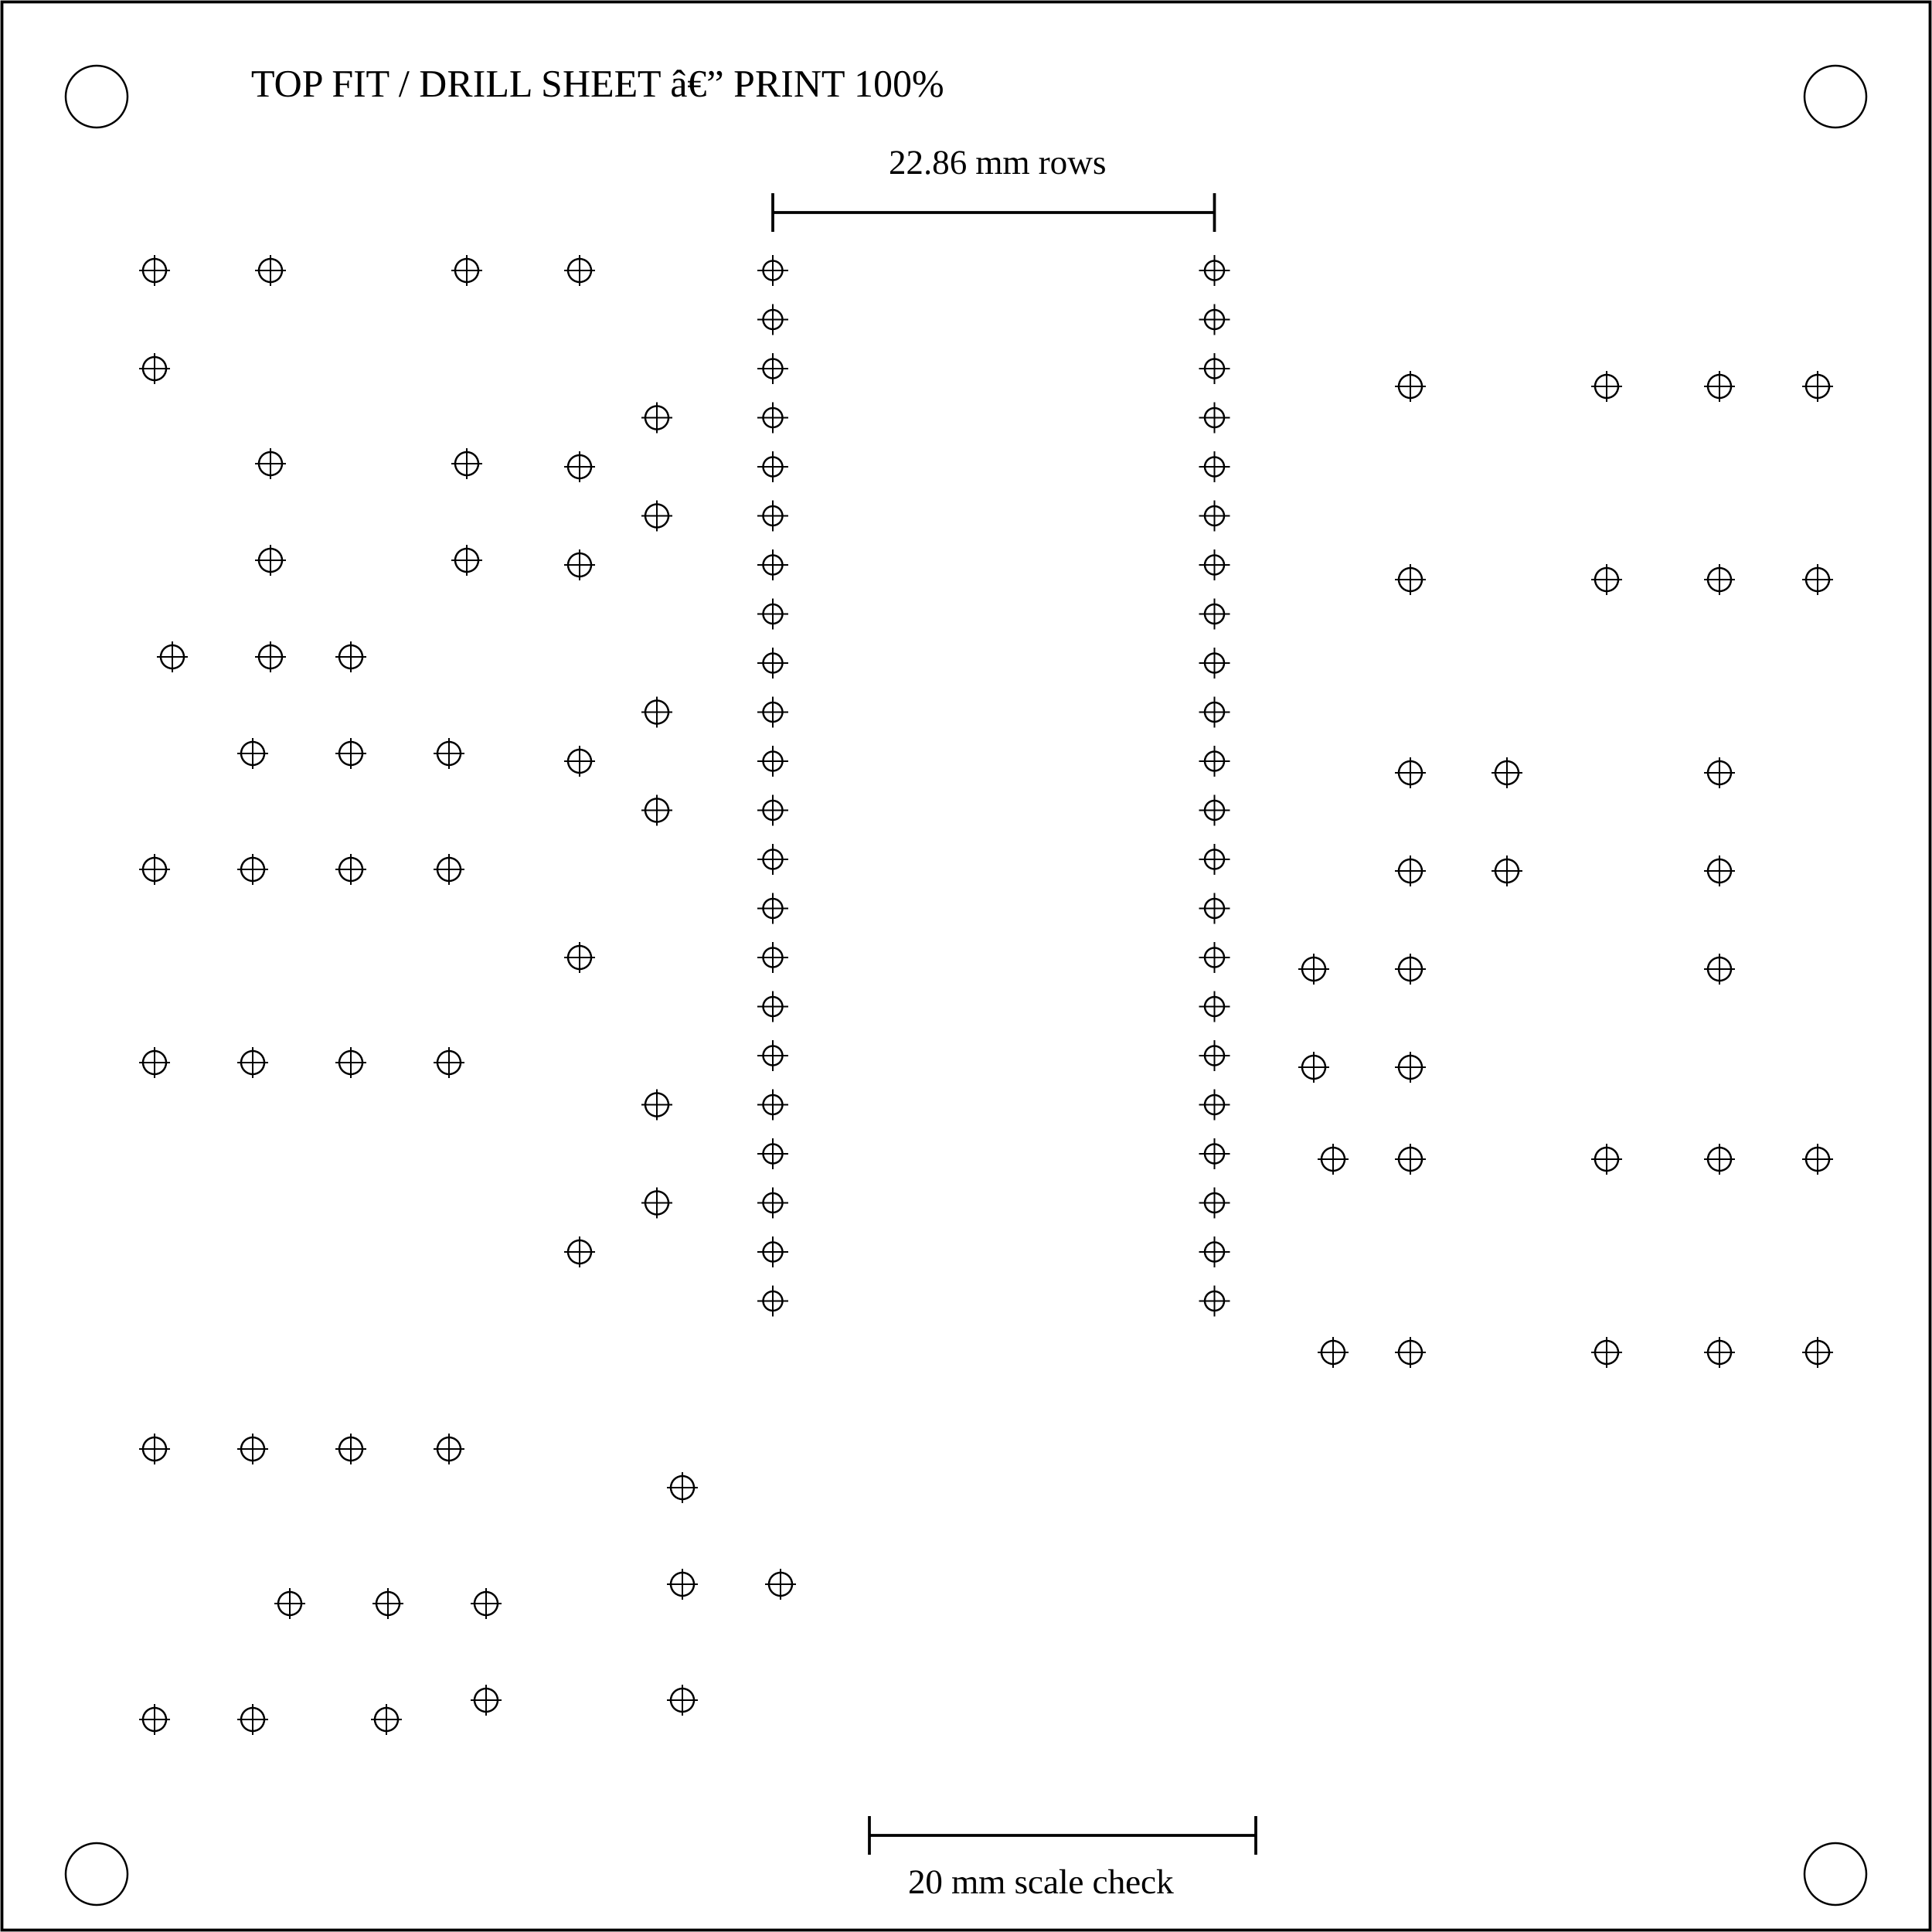
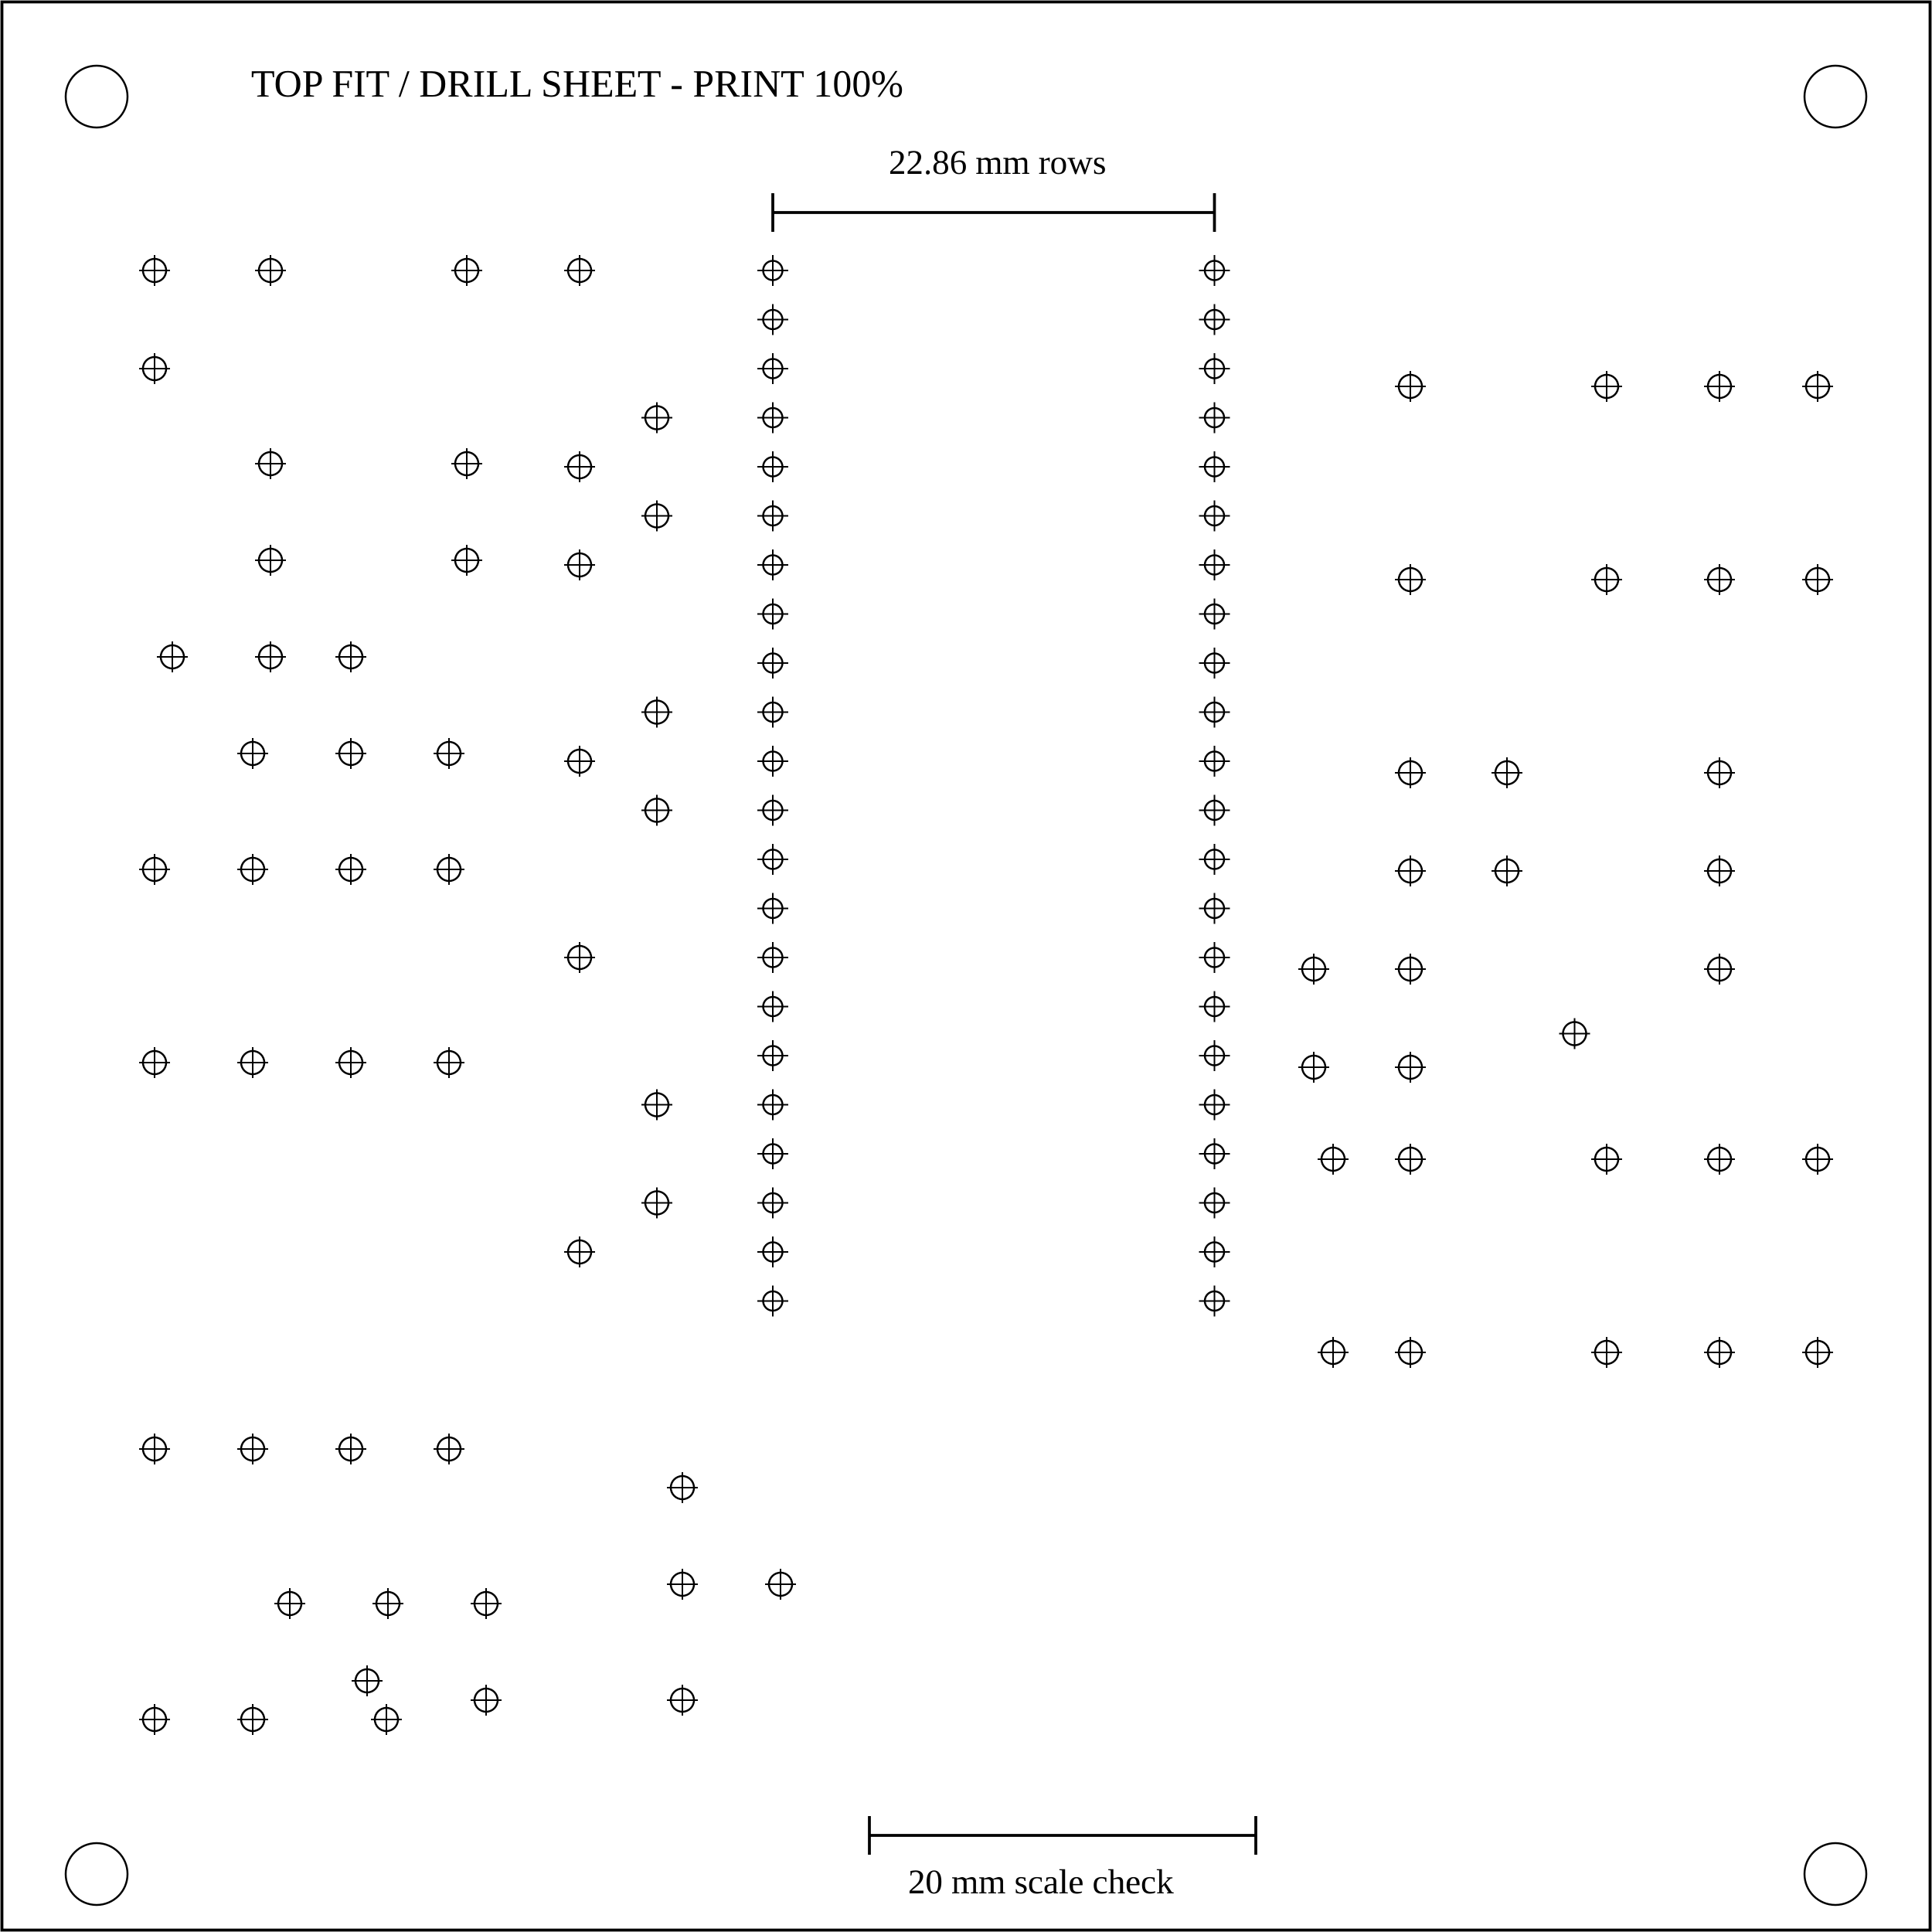
<svg xmlns="http://www.w3.org/2000/svg" width="100mm" height="100mm" viewBox="0 0 100 100">
  <rect x=".1" y=".1" width="99.8" height="99.8" fill="white" stroke="black" stroke-width=".15" />
  <circle cx="40" cy="14.0" r="0.5" fill="none" stroke="black" stroke-width=".1" />
  <path d="M39.2,14.0h1.6 M40,13.2v1.6" stroke="black" stroke-width=".08" />
  <circle cx="40" cy="16.54" r="0.5" fill="none" stroke="black" stroke-width=".1" />
  <path d="M39.2,16.54h1.6 M40,15.74v1.6" stroke="black" stroke-width=".08" />
  <circle cx="40" cy="19.08" r="0.5" fill="none" stroke="black" stroke-width=".1" />
  <path d="M39.2,19.08h1.6 M40,18.28v1.6" stroke="black" stroke-width=".08" />
  <circle cx="40" cy="21.62" r="0.5" fill="none" stroke="black" stroke-width=".1" />
  <path d="M39.2,21.62h1.6 M40,20.82v1.6" stroke="black" stroke-width=".08" />
  <circle cx="40" cy="24.16" r="0.5" fill="none" stroke="black" stroke-width=".1" />
  <path d="M39.2,24.16h1.6 M40,23.36v1.6" stroke="black" stroke-width=".08" />
  <circle cx="40" cy="26.7" r="0.5" fill="none" stroke="black" stroke-width=".1" />
  <path d="M39.2,26.7h1.6 M40,25.9v1.6" stroke="black" stroke-width=".08" />
  <circle cx="40" cy="29.24" r="0.5" fill="none" stroke="black" stroke-width=".1" />
  <path d="M39.2,29.24h1.6 M40,28.44v1.6" stroke="black" stroke-width=".08" />
  <circle cx="40" cy="31.78" r="0.5" fill="none" stroke="black" stroke-width=".1" />
  <path d="M39.2,31.78h1.6 M40,30.98v1.6" stroke="black" stroke-width=".08" />
  <circle cx="40" cy="34.32" r="0.5" fill="none" stroke="black" stroke-width=".1" />
  <path d="M39.2,34.32h1.6 M40,33.52v1.6" stroke="black" stroke-width=".08" />
  <circle cx="40" cy="36.86" r="0.5" fill="none" stroke="black" stroke-width=".1" />
  <path d="M39.2,36.86h1.6 M40,36.06v1.6" stroke="black" stroke-width=".08" />
  <circle cx="40" cy="39.4" r="0.5" fill="none" stroke="black" stroke-width=".1" />
  <path d="M39.2,39.4h1.6 M40,38.6v1.6" stroke="black" stroke-width=".08" />
  <circle cx="40" cy="41.94" r="0.5" fill="none" stroke="black" stroke-width=".1" />
  <path d="M39.2,41.94h1.6 M40,41.14v1.6" stroke="black" stroke-width=".08" />
  <circle cx="40" cy="44.48" r="0.5" fill="none" stroke="black" stroke-width=".1" />
  <path d="M39.2,44.48h1.6 M40,43.68v1.6" stroke="black" stroke-width=".08" />
  <circle cx="40" cy="47.02" r="0.5" fill="none" stroke="black" stroke-width=".1" />
  <path d="M39.2,47.02h1.6 M40,46.22v1.6" stroke="black" stroke-width=".08" />
  <circle cx="40" cy="49.56" r="0.5" fill="none" stroke="black" stroke-width=".1" />
  <path d="M39.2,49.56h1.6 M40,48.76v1.6" stroke="black" stroke-width=".08" />
  <circle cx="40" cy="52.1" r="0.5" fill="none" stroke="black" stroke-width=".1" />
  <path d="M39.2,52.1h1.6 M40,51.3v1.6" stroke="black" stroke-width=".08" />
  <circle cx="40" cy="54.64" r="0.5" fill="none" stroke="black" stroke-width=".1" />
  <path d="M39.2,54.64h1.6 M40,53.84v1.6" stroke="black" stroke-width=".08" />
  <circle cx="40" cy="57.18" r="0.5" fill="none" stroke="black" stroke-width=".1" />
  <path d="M39.2,57.18h1.6 M40,56.38v1.6" stroke="black" stroke-width=".08" />
  <circle cx="40" cy="59.72" r="0.5" fill="none" stroke="black" stroke-width=".1" />
  <path d="M39.2,59.72h1.6 M40,58.92v1.6" stroke="black" stroke-width=".08" />
  <circle cx="40" cy="62.26" r="0.5" fill="none" stroke="black" stroke-width=".1" />
  <path d="M39.2,62.26h1.6 M40,61.46v1.6" stroke="black" stroke-width=".08" />
  <circle cx="40" cy="64.8" r="0.5" fill="none" stroke="black" stroke-width=".1" />
  <path d="M39.2,64.8h1.6 M40,64.0v1.6" stroke="black" stroke-width=".08" />
  <circle cx="40" cy="67.34" r="0.5" fill="none" stroke="black" stroke-width=".1" />
  <path d="M39.2,67.34h1.6 M40,66.54v1.6" stroke="black" stroke-width=".08" />
  <circle cx="62.86" cy="14.0" r="0.5" fill="none" stroke="black" stroke-width=".1" />
  <path d="M62.06,14.0h1.6 M62.86,13.2v1.6" stroke="black" stroke-width=".08" />
  <circle cx="62.86" cy="16.54" r="0.5" fill="none" stroke="black" stroke-width=".1" />
  <path d="M62.06,16.54h1.6 M62.86,15.74v1.6" stroke="black" stroke-width=".08" />
  <circle cx="62.86" cy="19.08" r="0.5" fill="none" stroke="black" stroke-width=".1" />
  <path d="M62.06,19.08h1.6 M62.86,18.28v1.6" stroke="black" stroke-width=".08" />
  <circle cx="62.86" cy="21.62" r="0.5" fill="none" stroke="black" stroke-width=".1" />
  <path d="M62.06,21.62h1.6 M62.86,20.82v1.6" stroke="black" stroke-width=".08" />
  <circle cx="62.86" cy="24.16" r="0.5" fill="none" stroke="black" stroke-width=".1" />
  <path d="M62.06,24.16h1.6 M62.86,23.36v1.6" stroke="black" stroke-width=".08" />
  <circle cx="62.86" cy="26.7" r="0.5" fill="none" stroke="black" stroke-width=".1" />
  <path d="M62.06,26.7h1.6 M62.86,25.9v1.6" stroke="black" stroke-width=".08" />
  <circle cx="62.86" cy="29.24" r="0.5" fill="none" stroke="black" stroke-width=".1" />
  <path d="M62.06,29.24h1.6 M62.86,28.44v1.6" stroke="black" stroke-width=".08" />
  <circle cx="62.86" cy="31.78" r="0.5" fill="none" stroke="black" stroke-width=".1" />
  <path d="M62.06,31.78h1.6 M62.86,30.98v1.6" stroke="black" stroke-width=".08" />
  <circle cx="62.86" cy="34.32" r="0.5" fill="none" stroke="black" stroke-width=".1" />
  <path d="M62.06,34.32h1.6 M62.86,33.52v1.6" stroke="black" stroke-width=".08" />
  <circle cx="62.86" cy="36.86" r="0.5" fill="none" stroke="black" stroke-width=".1" />
  <path d="M62.06,36.86h1.6 M62.86,36.06v1.6" stroke="black" stroke-width=".08" />
  <circle cx="62.86" cy="39.4" r="0.5" fill="none" stroke="black" stroke-width=".1" />
  <path d="M62.06,39.4h1.6 M62.86,38.6v1.6" stroke="black" stroke-width=".08" />
  <circle cx="62.86" cy="41.94" r="0.5" fill="none" stroke="black" stroke-width=".1" />
  <path d="M62.06,41.94h1.6 M62.86,41.14v1.6" stroke="black" stroke-width=".08" />
  <circle cx="62.86" cy="44.48" r="0.5" fill="none" stroke="black" stroke-width=".1" />
  <path d="M62.06,44.48h1.6 M62.86,43.68v1.6" stroke="black" stroke-width=".08" />
  <circle cx="62.86" cy="47.02" r="0.5" fill="none" stroke="black" stroke-width=".1" />
  <path d="M62.06,47.02h1.6 M62.86,46.22v1.6" stroke="black" stroke-width=".08" />
  <circle cx="62.86" cy="49.56" r="0.5" fill="none" stroke="black" stroke-width=".1" />
  <path d="M62.06,49.56h1.6 M62.86,48.76v1.6" stroke="black" stroke-width=".08" />
  <circle cx="62.86" cy="52.1" r="0.5" fill="none" stroke="black" stroke-width=".1" />
  <path d="M62.06,52.1h1.6 M62.86,51.3v1.6" stroke="black" stroke-width=".08" />
  <circle cx="62.86" cy="54.64" r="0.5" fill="none" stroke="black" stroke-width=".1" />
  <path d="M62.06,54.64h1.6 M62.86,53.84v1.6" stroke="black" stroke-width=".08" />
  <circle cx="62.86" cy="57.18" r="0.5" fill="none" stroke="black" stroke-width=".1" />
  <path d="M62.06,57.18h1.6 M62.86,56.38v1.6" stroke="black" stroke-width=".08" />
  <circle cx="62.86" cy="59.72" r="0.5" fill="none" stroke="black" stroke-width=".1" />
  <path d="M62.06,59.72h1.6 M62.86,58.92v1.6" stroke="black" stroke-width=".08" />
  <circle cx="62.86" cy="62.26" r="0.5" fill="none" stroke="black" stroke-width=".1" />
  <path d="M62.06,62.26h1.6 M62.86,61.46v1.6" stroke="black" stroke-width=".08" />
  <circle cx="62.86" cy="64.8" r="0.5" fill="none" stroke="black" stroke-width=".1" />
  <path d="M62.06,64.8h1.6 M62.86,64.0v1.6" stroke="black" stroke-width=".08" />
  <circle cx="62.86" cy="67.34" r="0.5" fill="none" stroke="black" stroke-width=".1" />
  <path d="M62.06,67.34h1.6 M62.86,66.54v1.6" stroke="black" stroke-width=".08" />
  <circle cx="8" cy="89" r="0.6" fill="none" stroke="black" stroke-width=".1" />
  <path d="M7.2,89h1.6 M8,88.2v1.6" stroke="black" stroke-width=".08" />
  <circle cx="13.08" cy="89" r="0.6" fill="none" stroke="black" stroke-width=".1" />
  <path d="M12.28,89h1.6 M13.08,88.2v1.6" stroke="black" stroke-width=".08" />
  <circle cx="8" cy="45" r="0.6" fill="none" stroke="black" stroke-width=".1" />
  <path d="M7.2,45h1.6 M8,44.2v1.6" stroke="black" stroke-width=".08" />
  <circle cx="13.08" cy="45" r="0.6" fill="none" stroke="black" stroke-width=".1" />
  <path d="M12.28,45h1.6 M13.08,44.2v1.6" stroke="black" stroke-width=".08" />
  <circle cx="18.16" cy="45" r="0.6" fill="none" stroke="black" stroke-width=".1" />
  <path d="M17.36,45h1.6 M18.16,44.2v1.6" stroke="black" stroke-width=".08" />
  <circle cx="23.24" cy="45" r="0.6" fill="none" stroke="black" stroke-width=".1" />
  <path d="M22.44,45h1.6 M23.24,44.2v1.6" stroke="black" stroke-width=".08" />
  <circle cx="8" cy="55" r="0.6" fill="none" stroke="black" stroke-width=".1" />
  <path d="M7.2,55h1.6 M8,54.2v1.6" stroke="black" stroke-width=".08" />
  <circle cx="13.08" cy="55" r="0.6" fill="none" stroke="black" stroke-width=".1" />
  <path d="M12.28,55h1.6 M13.08,54.2v1.6" stroke="black" stroke-width=".08" />
  <circle cx="18.16" cy="55" r="0.6" fill="none" stroke="black" stroke-width=".1" />
  <path d="M17.36,55h1.6 M18.16,54.2v1.6" stroke="black" stroke-width=".08" />
  <circle cx="23.24" cy="55" r="0.6" fill="none" stroke="black" stroke-width=".1" />
  <path d="M22.44,55h1.6 M23.24,54.2v1.6" stroke="black" stroke-width=".08" />
  <circle cx="8" cy="75" r="0.6" fill="none" stroke="black" stroke-width=".1" />
  <path d="M7.2,75h1.6 M8,74.2v1.6" stroke="black" stroke-width=".08" />
  <circle cx="13.08" cy="75" r="0.6" fill="none" stroke="black" stroke-width=".1" />
  <path d="M12.28,75h1.6 M13.08,74.2v1.6" stroke="black" stroke-width=".08" />
  <circle cx="18.16" cy="75" r="0.6" fill="none" stroke="black" stroke-width=".1" />
  <path d="M17.36,75h1.6 M18.16,74.2v1.6" stroke="black" stroke-width=".08" />
  <circle cx="23.24" cy="75" r="0.6" fill="none" stroke="black" stroke-width=".1" />
  <path d="M22.44,75h1.6 M23.24,74.2v1.6" stroke="black" stroke-width=".08" />
  <circle cx="8" cy="14" r="0.6" fill="none" stroke="black" stroke-width=".1" />
  <path d="M7.2,14h1.6 M8,13.2v1.6" stroke="black" stroke-width=".08" />
  <circle cx="8" cy="19.08" r="0.6" fill="none" stroke="black" stroke-width=".1" />
  <path d="M7.2,19.08h1.6 M8,18.28v1.6" stroke="black" stroke-width=".08" />
  <circle cx="14" cy="14" r="0.6" fill="none" stroke="black" stroke-width=".1" />
  <path d="M13.2,14h1.6 M14,13.2v1.6" stroke="black" stroke-width=".08" />
  <circle cx="24.16" cy="14" r="0.6" fill="none" stroke="black" stroke-width=".1" />
  <path d="M23.36,14h1.6 M24.16,13.2v1.6" stroke="black" stroke-width=".08" />
  <circle cx="14" cy="24" r="0.6" fill="none" stroke="black" stroke-width=".1" />
  <path d="M13.2,24h1.6 M14,23.2v1.6" stroke="black" stroke-width=".08" />
  <circle cx="24.16" cy="24" r="0.6" fill="none" stroke="black" stroke-width=".1" />
  <path d="M23.36,24h1.6 M24.16,23.2v1.6" stroke="black" stroke-width=".08" />
  <circle cx="24.16" cy="29" r="0.6" fill="none" stroke="black" stroke-width=".1" />
  <path d="M23.36,29h1.6 M24.16,28.2v1.6" stroke="black" stroke-width=".08" />
  <circle cx="14" cy="29" r="0.6" fill="none" stroke="black" stroke-width=".1" />
  <path d="M13.2,29h1.6 M14,28.2v1.6" stroke="black" stroke-width=".08" />
  <circle cx="14" cy="34" r="0.6" fill="none" stroke="black" stroke-width=".1" />
  <path d="M13.2,34h1.6 M14,33.2v1.6" stroke="black" stroke-width=".08" />
  <circle cx="8.92" cy="34" r="0.6" fill="none" stroke="black" stroke-width=".1" />
  <path d="M8.12,34h1.6 M8.92,33.2v1.6" stroke="black" stroke-width=".08" />
  <circle cx="73" cy="60" r="0.6" fill="none" stroke="black" stroke-width=".1" />
  <path d="M72.2,60h1.6 M73,59.2v1.6" stroke="black" stroke-width=".08" />
  <circle cx="83.16" cy="60" r="0.6" fill="none" stroke="black" stroke-width=".1" />
  <path d="M82.36,60h1.6 M83.16,59.2v1.6" stroke="black" stroke-width=".08" />
  <circle cx="89" cy="60" r="0.6" fill="none" stroke="black" stroke-width=".1" />
  <path d="M88.2,60h1.6 M89,59.2v1.6" stroke="black" stroke-width=".08" />
  <circle cx="94.08" cy="60" r="0.6" fill="none" stroke="black" stroke-width=".1" />
  <path d="M93.28,60h1.6 M94.08,59.2v1.6" stroke="black" stroke-width=".08" />
  <circle cx="73" cy="20" r="0.6" fill="none" stroke="black" stroke-width=".1" />
  <path d="M72.2,20h1.6 M73,19.2v1.6" stroke="black" stroke-width=".08" />
  <circle cx="83.16" cy="20" r="0.6" fill="none" stroke="black" stroke-width=".1" />
  <path d="M82.36,20h1.6 M83.16,19.2v1.6" stroke="black" stroke-width=".08" />
  <circle cx="89" cy="20" r="0.6" fill="none" stroke="black" stroke-width=".1" />
  <path d="M88.2,20h1.6 M89,19.2v1.6" stroke="black" stroke-width=".08" />
  <circle cx="94.08" cy="20" r="0.6" fill="none" stroke="black" stroke-width=".1" />
  <path d="M93.28,20h1.6 M94.08,19.2v1.6" stroke="black" stroke-width=".08" />
  <circle cx="73" cy="30" r="0.6" fill="none" stroke="black" stroke-width=".1" />
  <path d="M72.2,30h1.6 M73,29.2v1.6" stroke="black" stroke-width=".08" />
  <circle cx="83.16" cy="30" r="0.6" fill="none" stroke="black" stroke-width=".1" />
  <path d="M82.36,30h1.6 M83.16,29.2v1.6" stroke="black" stroke-width=".08" />
  <circle cx="89" cy="30" r="0.6" fill="none" stroke="black" stroke-width=".1" />
  <path d="M88.2,30h1.6 M89,29.2v1.6" stroke="black" stroke-width=".08" />
  <circle cx="94.08" cy="30" r="0.6" fill="none" stroke="black" stroke-width=".1" />
  <path d="M93.28,30h1.6 M94.08,29.2v1.6" stroke="black" stroke-width=".08" />
  <circle cx="73" cy="70" r="0.6" fill="none" stroke="black" stroke-width=".1" />
  <path d="M72.2,70h1.6 M73,69.2v1.6" stroke="black" stroke-width=".08" />
  <circle cx="83.16" cy="70" r="0.6" fill="none" stroke="black" stroke-width=".1" />
  <path d="M82.36,70h1.6 M83.16,69.2v1.6" stroke="black" stroke-width=".08" />
  <circle cx="89" cy="70" r="0.6" fill="none" stroke="black" stroke-width=".1" />
  <path d="M88.2,70h1.6 M89,69.2v1.6" stroke="black" stroke-width=".08" />
  <circle cx="94.08" cy="70" r="0.6" fill="none" stroke="black" stroke-width=".1" />
  <path d="M93.28,70h1.6 M94.08,69.2v1.6" stroke="black" stroke-width=".08" />
  <circle cx="89" cy="40" r="0.6" fill="none" stroke="black" stroke-width=".1" />
  <path d="M88.2,40h1.6 M89,39.2v1.6" stroke="black" stroke-width=".08" />
  <circle cx="89" cy="45.08" r="0.6" fill="none" stroke="black" stroke-width=".1" />
  <path d="M88.2,45.08h1.6 M89,44.28v1.6" stroke="black" stroke-width=".08" />
  <circle cx="89" cy="50.16" r="0.6" fill="none" stroke="black" stroke-width=".1" />
  <path d="M88.2,50.16h1.6 M89,49.36v1.6" stroke="black" stroke-width=".08" />
  <circle cx="73" cy="40" r="0.6" fill="none" stroke="black" stroke-width=".1" />
  <path d="M72.2,40h1.6 M73,39.2v1.6" stroke="black" stroke-width=".08" />
  <circle cx="73" cy="45.08" r="0.6" fill="none" stroke="black" stroke-width=".1" />
  <path d="M72.2,45.08h1.6 M73,44.28v1.6" stroke="black" stroke-width=".08" />
  <circle cx="73" cy="50.16" r="0.6" fill="none" stroke="black" stroke-width=".1" />
  <path d="M72.2,50.16h1.6 M73,49.36v1.6" stroke="black" stroke-width=".08" />
  <circle cx="73" cy="55.24" r="0.6" fill="none" stroke="black" stroke-width=".1" />
  <path d="M72.2,55.24h1.6 M73,54.44v1.6" stroke="black" stroke-width=".08" />
  <circle cx="15" cy="83" r="0.6" fill="none" stroke="black" stroke-width=".1" />
  <path d="M14.2,83h1.6 M15,82.2v1.6" stroke="black" stroke-width=".08" />
  <circle cx="20.08" cy="83" r="0.6" fill="none" stroke="black" stroke-width=".1" />
  <path d="M19.28,83h1.6 M20.08,82.2v1.6" stroke="black" stroke-width=".08" />
  <circle cx="25.16" cy="83" r="0.6" fill="none" stroke="black" stroke-width=".1" />
  <path d="M24.36,83h1.6 M25.16,82.2v1.6" stroke="black" stroke-width=".08" />
  <circle cx="25.16" cy="88" r="0.6" fill="none" stroke="black" stroke-width=".1" />
  <path d="M24.36,88h1.6 M25.16,87.2v1.6" stroke="black" stroke-width=".08" />
  <circle cx="35.32" cy="88" r="0.6" fill="none" stroke="black" stroke-width=".1" />
  <path d="M34.52,88h1.6 M35.32,87.2v1.6" stroke="black" stroke-width=".08" />
  <circle cx="35.32" cy="82" r="0.6" fill="none" stroke="black" stroke-width=".1" />
  <path d="M34.52,82h1.6 M35.32,81.2v1.6" stroke="black" stroke-width=".08" />
  <circle cx="40.4" cy="82" r="0.6" fill="none" stroke="black" stroke-width=".1" />
  <path d="M39.6,82h1.6 M40.4,81.2v1.6" stroke="black" stroke-width=".08" />
  <circle cx="30" cy="14.0" r="0.6" fill="none" stroke="black" stroke-width=".1" />
  <path d="M29.2,14.0h1.6 M30,13.2v1.6" stroke="black" stroke-width=".08" />
  <circle cx="13.08" cy="39" r="0.6" fill="none" stroke="black" stroke-width=".1" />
  <path d="M12.28,39h1.6 M13.08,38.2v1.6" stroke="black" stroke-width=".08" />
  <circle cx="34" cy="21.62" r="0.6" fill="none" stroke="black" stroke-width=".1" />
  <path d="M33.2,21.62h1.6 M34,20.82v1.6" stroke="black" stroke-width=".08" />
  <circle cx="18.16" cy="34" r="0.6" fill="none" stroke="black" stroke-width=".1" />
  <path d="M17.36,34h1.6 M18.16,33.2v1.6" stroke="black" stroke-width=".08" />
  <circle cx="30" cy="24.16" r="0.6" fill="none" stroke="black" stroke-width=".1" />
  <path d="M29.2,24.16h1.6 M30,23.36v1.6" stroke="black" stroke-width=".08" />
  <circle cx="35.32" cy="77" r="0.6" fill="none" stroke="black" stroke-width=".1" />
  <path d="M34.52,77h1.6 M35.32,76.2v1.6" stroke="black" stroke-width=".08" />
  <circle cx="34" cy="26.7" r="0.6" fill="none" stroke="black" stroke-width=".1" />
  <path d="M33.2,26.7h1.6 M34,25.9v1.6" stroke="black" stroke-width=".08" />
  <circle cx="68" cy="50.16" r="0.6" fill="none" stroke="black" stroke-width=".1" />
  <path d="M67.2,50.16h1.6 M68,49.36v1.6" stroke="black" stroke-width=".08" />
  <circle cx="30" cy="29.24" r="0.6" fill="none" stroke="black" stroke-width=".1" />
  <path d="M29.2,29.24h1.6 M30,28.44v1.6" stroke="black" stroke-width=".08" />
  <circle cx="68" cy="55.24" r="0.6" fill="none" stroke="black" stroke-width=".1" />
  <path d="M67.2,55.24h1.6 M68,54.44v1.6" stroke="black" stroke-width=".08" />
  <circle cx="34" cy="36.86" r="0.6" fill="none" stroke="black" stroke-width=".1" />
  <path d="M33.2,36.86h1.6 M34,36.06v1.6" stroke="black" stroke-width=".08" />
  <circle cx="78" cy="40" r="0.6" fill="none" stroke="black" stroke-width=".1" />
  <path d="M77.2,40h1.6 M78,39.2v1.6" stroke="black" stroke-width=".08" />
  <circle cx="30" cy="39.4" r="0.6" fill="none" stroke="black" stroke-width=".1" />
  <path d="M29.2,39.4h1.6 M30,38.6v1.6" stroke="black" stroke-width=".08" />
  <circle cx="78" cy="45.08" r="0.6" fill="none" stroke="black" stroke-width=".1" />
  <path d="M77.2,45.08h1.6 M78,44.28v1.6" stroke="black" stroke-width=".08" />
  <circle cx="34" cy="41.94" r="0.6" fill="none" stroke="black" stroke-width=".1" />
  <path d="M33.2,41.94h1.6 M34,41.14v1.6" stroke="black" stroke-width=".08" />
  <circle cx="23.24" cy="39" r="0.6" fill="none" stroke="black" stroke-width=".1" />
  <path d="M22.44,39h1.6 M23.24,38.2v1.6" stroke="black" stroke-width=".08" />
  <circle cx="30" cy="49.56" r="0.6" fill="none" stroke="black" stroke-width=".1" />
  <path d="M29.2,49.56h1.6 M30,48.76v1.6" stroke="black" stroke-width=".08" />
  <circle cx="18.16" cy="39" r="0.6" fill="none" stroke="black" stroke-width=".1" />
  <path d="M17.36,39h1.6 M18.16,38.2v1.6" stroke="black" stroke-width=".08" />
  <circle cx="34" cy="57.18" r="0.6" fill="none" stroke="black" stroke-width=".1" />
  <path d="M33.2,57.18h1.6 M34,56.38v1.6" stroke="black" stroke-width=".08" />
  <circle cx="69" cy="60" r="0.6" fill="none" stroke="black" stroke-width=".1" />
  <path d="M68.2,60h1.6 M69,59.2v1.6" stroke="black" stroke-width=".08" />
  <circle cx="34" cy="62.26" r="0.6" fill="none" stroke="black" stroke-width=".1" />
  <path d="M33.2,62.26h1.6 M34,61.46v1.6" stroke="black" stroke-width=".08" />
  <circle cx="69" cy="70" r="0.6" fill="none" stroke="black" stroke-width=".1" />
  <path d="M68.2,70h1.6 M69,69.2v1.6" stroke="black" stroke-width=".08" />
  <circle cx="30" cy="64.8" r="0.6" fill="none" stroke="black" stroke-width=".1" />
  <path d="M29.2,64.8h1.6 M30,64.0v1.6" stroke="black" stroke-width=".08" />
  <circle cx="20" cy="89" r="0.6" fill="none" stroke="black" stroke-width=".1" />
  <path d="M19.2,89h1.6 M20,88.2v1.6" stroke="black" stroke-width=".08" />
+   <circle cx="19" cy="87" r="0.6" fill="none" stroke="black" stroke-width=".1" />
+   <path d="M18.2,87h1.6 M19,86.2v1.6" stroke="black" stroke-width=".08" />
+   <circle cx="81.5" cy="53.5" r="0.6" fill="none" stroke="black" stroke-width=".1" />
+   <path d="M80.7,53.5h1.6 M81.5,52.7v1.6" stroke="black" stroke-width=".08" />
  <circle cx="5" cy="5" r="1.6" fill="none" stroke="black" stroke-width=".1" />
  <circle cx="95" cy="5" r="1.6" fill="none" stroke="black" stroke-width=".1" />
  <circle cx="5" cy="97" r="1.6" fill="none" stroke="black" stroke-width=".1" />
  <circle cx="95" cy="97" r="1.6" fill="none" stroke="black" stroke-width=".1" />
  <path d="M40,11 H62.86 M40,10 V12 M62.86,10 V12 M45,95 H65 M45,94 V96 M65,94 V96" stroke="black" stroke-width=".15" />
  <text x="46" y="9" font-size="1.8">22.86 mm rows</text>
  <text x="47" y="98" font-size="1.8">20 mm scale check</text>
-   <text x="13" y="5" font-size="2">TOP FIT / DRILL SHEET â€” PRINT 100%</text>
+   <text x="13" y="5" font-size="2">TOP FIT / DRILL SHEET - PRINT 100%</text>
</svg>
